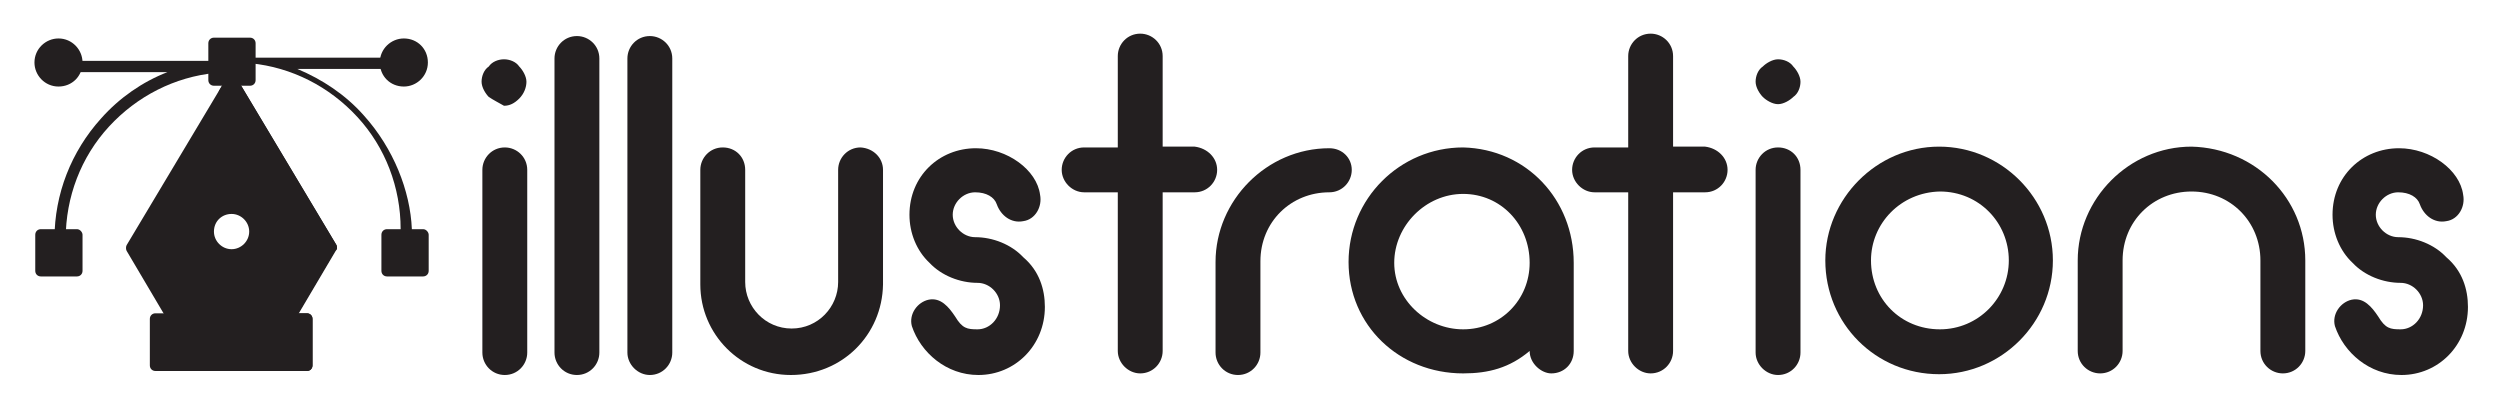
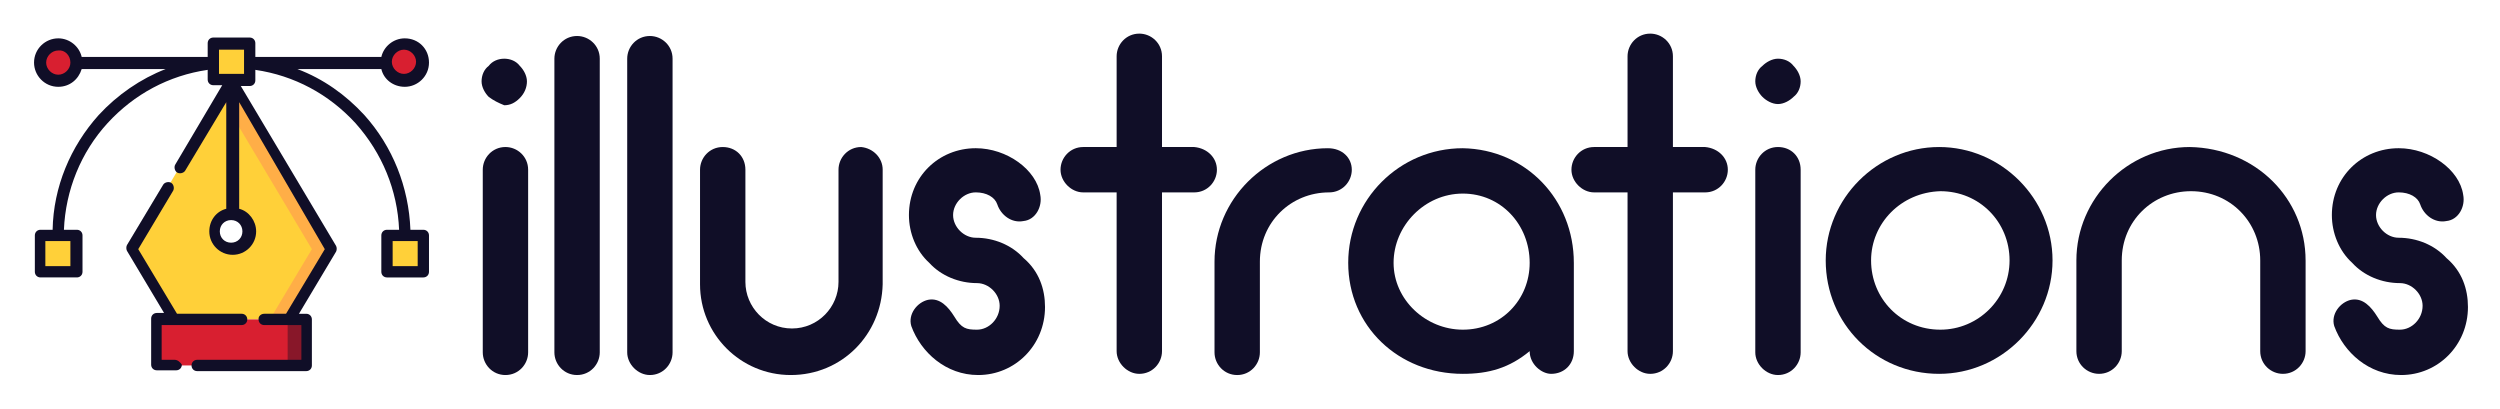
- <svg xmlns="http://www.w3.org/2000/svg" version="1.1" id="Layer_1" x="0px" y="0px" viewBox="0 0 312 51" style="enable-background:new 0 0 312 51;" xml:space="preserve">
-   <style type="text/css">
- 	.st0{fill:none;}
- 	.st1{fill:#231F20;}
- 	.st2{display:none;}
- 	.st3{display:inline;}
- </style>
+ <svg xmlns="http://www.w3.org/2000/svg" width="312" height="51">
+   <style type="text/css">.st0{fill:#100E27;}
+ 	.st1{fill:#FFD039;}
+ 	.st2{fill:#D81F30;}
+ 	.st3{fill:#FFAE47;}
+ 	.st4{fill:#881729;}</style>
  <g>
-     <rect id="canvas_background" x="-1" y="-1" class="st0" width="314" height="53" />
+     <rect fill="none" id="canvas_background" height="53" width="314" y="-1" x="-1" />
  </g>
-   <g id="svg_16">
-     <g id="svg_14">
-       <path id="svg_1" class="st1" d="M61,12.1c-0.4-0.4-0.9-1.2-0.9-1.9s0.3-1.5,0.9-1.9c0.4-0.6,1.2-0.9,1.9-0.9    c0.7,0,1.5,0.3,1.9,0.9c0.4,0.4,0.9,1.2,0.9,1.9s-0.3,1.5-0.9,2.1s-1.2,0.9-1.9,0.9C62.2,12.8,61.6,12.5,61,12.1z M60.2,44V21.2    c0-1.5,1.2-2.8,2.8-2.8c1.5,0,2.8,1.2,2.8,2.8V44c0,1.5-1.2,2.8-2.8,2.8C61.4,46.8,60.2,45.5,60.2,44z" />
-       <path id="svg_2" class="st1" d="M69.2,44V7.3c0-1.5,1.2-2.8,2.8-2.8c1.5,0,2.8,1.2,2.8,2.8V44c0,1.5-1.2,2.8-2.8,2.8    C70.4,46.8,69.2,45.5,69.2,44z" />
-       <path id="svg_3" class="st1" d="M78.3,44V7.3c0-1.5,1.2-2.8,2.8-2.8c1.5,0,2.8,1.2,2.8,2.8V44c0,1.5-1.2,2.8-2.8,2.8    C79.6,46.8,78.3,45.5,78.3,44z" />
-       <path id="svg_4" class="st1" d="M110.2,21.2v14.2v0.1c-0.1,6.3-5.1,11.3-11.5,11.3c-6.3,0-11.3-5.1-11.3-11.3v-0.1V21.2    c0-1.5,1.2-2.8,2.8-2.8s2.8,1.2,2.8,2.8v14c0,3.1,2.5,5.8,5.8,5.8c3.3,0,5.8-2.7,5.8-5.8v-14c0-1.5,1.2-2.8,2.8-2.8    C109,18.5,110.2,19.7,110.2,21.2z" />
-       <path id="svg_5" class="st1" d="M130.4,38.3c0,4.8-3.7,8.5-8.3,8.5c-4,0-7.2-2.8-8.3-6.1c-0.4-1.5,0.7-3,2.1-3.3    c1.5-0.3,2.5,0.9,3.3,2.1c0.9,1.5,1.5,1.6,2.8,1.6c1.5,0,2.8-1.3,2.8-3c0-1.5-1.3-2.8-2.8-2.8c-2.2,0-4.5-0.9-6-2.5    c-1.6-1.5-2.5-3.7-2.5-6c0-4.8,3.7-8.3,8.3-8.3c3.9,0,7.6,2.7,8,5.8c0.3,1.5-0.6,3.1-2.1,3.3c-1.5,0.3-2.8-0.7-3.3-2.1    c-0.3-0.9-1.3-1.5-2.7-1.5c-1.5,0-2.8,1.3-2.8,2.8c0,1.5,1.3,2.8,2.8,2.8c2.2,0,4.5,0.9,6,2.5C129.7,33.8,130.4,36.1,130.4,38.3    L130.4,38.3L130.4,38.3z" />
-       <path id="svg_6" class="st1" d="M151.9,21.2c0,1.5-1.2,2.8-2.8,2.8h-4v19.8c0,1.5-1.2,2.8-2.8,2.8c-1.5,0-2.8-1.3-2.8-2.8V24h-4.2    c-1.5,0-2.8-1.3-2.8-2.8c0-1.5,1.2-2.8,2.8-2.8h4.2V7c0-1.5,1.2-2.8,2.8-2.8c1.5,0,2.8,1.2,2.8,2.8v11.3h4    C150.7,18.5,151.9,19.7,151.9,21.2z" />
-       <path id="svg_7" class="st1" d="M168.7,21.2c0,1.5-1.2,2.8-2.8,2.8c-4.8,0-8.6,3.7-8.6,8.6V44c0,1.5-1.2,2.8-2.8,2.8    s-2.8-1.3-2.8-2.8V32.7c0-7.7,6.4-14.2,14.2-14.2C167.5,18.5,168.7,19.7,168.7,21.2L168.7,21.2L168.7,21.2z" />
-       <path id="svg_8" class="st1" d="M196.4,32.8v11c0,1.6-1.2,2.8-2.8,2.8c-1.2,0-2.7-1.2-2.7-2.8c-2.5,2.1-5.1,2.8-8.3,2.8    c-8,0-14.3-6-14.3-13.9s6.4-14.3,14.3-14.3C190.5,18.6,196.4,24.9,196.4,32.8C196.4,32.8,196.4,32.8,196.4,32.8z M190.9,32.8    c0-4.8-3.6-8.6-8.3-8.6s-8.6,4-8.6,8.6s4,8.3,8.6,8.3C187.3,41.1,190.9,37.4,190.9,32.8z" />
-       <path id="svg_9" class="st1" d="M215.6,21.2c0,1.5-1.2,2.8-2.8,2.8h-4v19.8c0,1.5-1.2,2.8-2.8,2.8c-1.5,0-2.8-1.3-2.8-2.8V24h-4.2    c-1.5,0-2.8-1.3-2.8-2.8c0-1.5,1.2-2.8,2.8-2.8h4.2V7c0-1.5,1.2-2.8,2.8-2.8c1.5,0,2.8,1.2,2.8,2.8v11.3h4    C214.4,18.5,215.6,19.7,215.6,21.2z" />
-       <path id="svg_10" class="st1" d="M220,12.1c-0.4-0.4-0.9-1.2-0.9-1.9s0.3-1.5,0.9-1.9c0.4-0.4,1.2-0.9,1.9-0.9s1.5,0.3,1.9,0.9    c0.4,0.4,0.9,1.2,0.9,1.9s-0.3,1.5-0.9,1.9c-0.4,0.4-1.2,0.9-1.9,0.9S220.4,12.5,220,12.1z M219.1,44V21.2c0-1.5,1.2-2.8,2.8-2.8    s2.8,1.2,2.8,2.8V44c0,1.5-1.2,2.8-2.8,2.8C220.4,46.8,219.1,45.5,219.1,44z" />
-       <path id="svg_11" class="st1" d="M227.8,32.5c0-7.7,6.4-14.2,14.2-14.2s14.2,6.4,14.2,14.2s-6.4,14.2-14.2,14.2    C234.1,46.7,227.8,40.4,227.8,32.5z M233.5,32.5c0,4.8,3.7,8.6,8.6,8.6c4.8,0,8.6-3.9,8.6-8.6s-3.7-8.6-8.6-8.6    C237.2,24,233.5,27.9,233.5,32.5z" />
-       <path id="svg_12" class="st1" d="M287.7,32.5v11.3c0,1.5-1.2,2.8-2.8,2.8c-1.5,0-2.8-1.2-2.8-2.8V32.5c0-4.8-3.7-8.6-8.6-8.6    c-4.8,0-8.6,3.7-8.6,8.6v11.3c0,1.5-1.2,2.8-2.8,2.8c-1.5,0-2.8-1.2-2.8-2.8V32.5c0-7.7,6.4-14.2,14.2-14.2    C281.5,18.5,287.7,24.8,287.7,32.5L287.7,32.5z" />
-       <path id="svg_13" class="st1" d="M308,38.3c0,4.8-3.7,8.5-8.3,8.5c-4,0-7.2-2.8-8.3-6.1c-0.4-1.5,0.7-3,2.1-3.3    c1.5-0.3,2.5,0.9,3.3,2.1c0.9,1.5,1.5,1.6,2.8,1.6c1.5,0,2.8-1.3,2.8-3c0-1.5-1.3-2.8-2.8-2.8c-2.2,0-4.5-0.9-6-2.5    c-1.6-1.5-2.5-3.7-2.5-6c0-4.8,3.7-8.3,8.3-8.3c3.9,0,7.6,2.7,8,5.8c0.3,1.5-0.6,3.1-2.1,3.3c-1.5,0.3-2.8-0.7-3.3-2.1    c-0.3-0.9-1.3-1.5-2.7-1.5c-1.5,0-2.8,1.3-2.8,2.8c0,1.5,1.3,2.8,2.8,2.8c2.2,0,4.5,0.9,6,2.5C307.3,33.8,308,36.1,308,38.3    L308,38.3L308,38.3z" />
+   <g>
+     <g stroke="null" id="svg_16">
+       <g stroke="null" id="svg_14">
+         <path stroke="null" d="m60.994,12.092c-0.447,-0.447 -0.894,-1.192 -0.894,-1.937c0,-0.745 0.298,-1.49 0.894,-1.937c0.447,-0.596 1.192,-0.894 1.937,-0.894c0.745,0 1.49,0.298 1.937,0.894c0.447,0.447 0.894,1.192 0.894,1.937c0,0.745 -0.298,1.49 -0.894,2.086s-1.192,0.894 -1.937,0.894c-0.745,-0.298 -1.341,-0.596 -1.937,-1.043zm-0.745,31.881l0,-22.794c0,-1.49 1.192,-2.831 2.831,-2.831c1.49,0 2.831,1.192 2.831,2.831l0,22.794c0,1.49 -1.192,2.831 -2.831,2.831c-1.639,0 -2.831,-1.341 -2.831,-2.831z" class="st0" id="svg_1" />
+         <path stroke="null" d="m69.188,43.973l0,-36.649c0,-1.49 1.192,-2.831 2.831,-2.831c1.49,0 2.831,1.192 2.831,2.831l0,36.649c0,1.49 -1.192,2.831 -2.831,2.831c-1.639,0 -2.831,-1.341 -2.831,-2.831z" class="st0" id="svg_2" />
+         <path stroke="null" d="m78.275,43.973l0,-36.649c0,-1.49 1.192,-2.831 2.831,-2.831c1.49,0 2.831,1.192 2.831,2.831l0,36.649c0,1.49 -1.192,2.831 -2.831,2.831c-1.49,0 -2.831,-1.341 -2.831,-2.831z" class="st0" id="svg_3" />
+         <path stroke="null" d="m110.157,21.18l0,14.153l0,0.149c-0.149,6.257 -5.065,11.322 -11.471,11.322c-6.257,0 -11.322,-5.065 -11.322,-11.322l0,-0.149l0,-14.153c0,-1.49 1.192,-2.831 2.831,-2.831s2.831,1.192 2.831,2.831l0,14.004c0,3.129 2.533,5.81 5.81,5.81c3.278,0 5.81,-2.682 5.81,-5.81l0,-14.004c0,-1.49 1.192,-2.831 2.831,-2.831c1.49,0.149 2.682,1.341 2.682,2.831z" class="st0" id="svg_4" />
+         <path stroke="null" d="m130.418,38.312c0,4.767 -3.724,8.492 -8.343,8.492c-4.022,0 -7.151,-2.831 -8.343,-6.108c-0.447,-1.49 0.745,-2.98 2.086,-3.278c1.49,-0.298 2.533,0.894 3.278,2.086c0.894,1.49 1.49,1.639 2.831,1.639c1.49,0 2.831,-1.341 2.831,-2.98c0,-1.49 -1.341,-2.831 -2.831,-2.831c-2.235,0 -4.469,-0.894 -5.959,-2.533c-1.639,-1.49 -2.533,-3.724 -2.533,-5.959c0,-4.767 3.724,-8.343 8.343,-8.343c3.873,0 7.598,2.682 8.045,5.81c0.298,1.49 -0.596,3.129 -2.086,3.278c-1.49,0.298 -2.831,-0.745 -3.278,-2.086c-0.298,-0.894 -1.341,-1.49 -2.682,-1.49c-1.49,0 -2.831,1.341 -2.831,2.831c0,1.49 1.341,2.831 2.831,2.831c2.235,0 4.469,0.894 5.959,2.533c1.937,1.639 2.682,3.873 2.682,6.108l0,0z" class="st0" id="svg_5" />
+         <path stroke="null" d="m151.871,21.18c0,1.49 -1.192,2.831 -2.831,2.831l-4.022,0l0,19.814c0,1.49 -1.192,2.831 -2.831,2.831c-1.49,0 -2.831,-1.341 -2.831,-2.831l0,-19.814l-4.171,0c-1.49,0 -2.831,-1.341 -2.831,-2.831c0,-1.49 1.192,-2.831 2.831,-2.831l4.171,0l0,-11.322c0,-1.49 1.192,-2.831 2.831,-2.831c1.49,0 2.831,1.192 2.831,2.831l0,11.322l4.022,0c1.639,0.149 2.831,1.341 2.831,2.831z" class="st0" id="svg_6" />
+         <path stroke="null" d="m168.705,21.18c0,1.49 -1.192,2.831 -2.831,2.831c-4.767,0 -8.641,3.724 -8.641,8.641l0,11.322c0,1.49 -1.192,2.831 -2.831,2.831s-2.831,-1.341 -2.831,-2.831l0,-11.322c0,-7.747 6.406,-14.153 14.153,-14.153c1.788,0 2.98,1.192 2.98,2.682l0,0z" class="st0" id="svg_7" />
+         <path stroke="null" d="m196.415,32.8l0,11.024c0,1.639 -1.192,2.831 -2.831,2.831c-1.192,0 -2.682,-1.192 -2.682,-2.831c-2.533,2.086 -5.065,2.831 -8.343,2.831c-8.045,0 -14.302,-5.959 -14.302,-13.855s6.406,-14.302 14.302,-14.302c7.896,0.149 13.855,6.406 13.855,14.302l0,0zm-5.512,0c0,-4.767 -3.575,-8.641 -8.343,-8.641c-4.767,0 -8.641,4.022 -8.641,8.641s4.022,8.343 8.641,8.343c4.767,0 8.343,-3.724 8.343,-8.343z" class="st0" id="svg_8" />
+         <path stroke="null" d="m215.633,21.18c0,1.49 -1.192,2.831 -2.831,2.831l-4.022,0l0,19.814c0,1.49 -1.192,2.831 -2.831,2.831c-1.49,0 -2.831,-1.341 -2.831,-2.831l0,-19.814l-4.171,0c-1.49,0 -2.831,-1.341 -2.831,-2.831c0,-1.49 1.192,-2.831 2.831,-2.831l4.171,0l0,-11.322c0,-1.49 1.192,-2.831 2.831,-2.831c1.49,0 2.831,1.192 2.831,2.831l0,11.322l4.022,0c1.639,0.149 2.831,1.341 2.831,2.831z" class="st0" id="svg_9" />
+         <path stroke="null" d="m219.954,12.092c-0.447,-0.447 -0.894,-1.192 -0.894,-1.937c0,-0.745 0.298,-1.49 0.894,-1.937c0.447,-0.447 1.192,-0.894 1.937,-0.894s1.49,0.298 1.937,0.894c0.447,0.447 0.894,1.192 0.894,1.937c0,0.745 -0.298,1.49 -0.894,1.937c-0.447,0.447 -1.192,0.894 -1.937,0.894s-1.49,-0.447 -1.937,-0.894zm-0.894,31.881l0,-22.794c0,-1.49 1.192,-2.831 2.831,-2.831s2.831,1.192 2.831,2.831l0,22.794c0,1.49 -1.192,2.831 -2.831,2.831c-1.49,0 -2.831,-1.341 -2.831,-2.831z" class="st0" id="svg_10" />
+         <path stroke="null" d="m227.85,32.502c0,-7.747 6.406,-14.153 14.153,-14.153c7.747,0 14.153,6.406 14.153,14.153s-6.406,14.153 -14.153,14.153c-7.896,0 -14.153,-6.257 -14.153,-14.153zm5.661,0c0,4.767 3.724,8.641 8.641,8.641c4.767,0 8.641,-3.873 8.641,-8.641s-3.724,-8.641 -8.641,-8.641c-4.916,0.149 -8.641,4.022 -8.641,8.641z" class="st0" id="svg_11" />
+         <path stroke="null" d="m287.739,32.502l0,11.322c0,1.49 -1.192,2.831 -2.831,2.831c-1.49,0 -2.831,-1.192 -2.831,-2.831l0,-11.322c0,-4.767 -3.724,-8.641 -8.641,-8.641c-4.767,0 -8.641,3.724 -8.641,8.641l0,11.322c0,1.49 -1.192,2.831 -2.831,2.831c-1.49,0 -2.831,-1.192 -2.831,-2.831l0,-11.322c0,-7.747 6.406,-14.153 14.153,-14.153c8.194,0.149 14.451,6.406 14.451,14.153z" class="st0" id="svg_12" />
+         <path stroke="null" d="m308,38.312c0,4.767 -3.724,8.492 -8.343,8.492c-4.022,0 -7.151,-2.831 -8.343,-6.108c-0.447,-1.49 0.745,-2.98 2.086,-3.278c1.49,-0.298 2.533,0.894 3.278,2.086c0.894,1.49 1.49,1.639 2.831,1.639c1.49,0 2.831,-1.341 2.831,-2.98c0,-1.49 -1.341,-2.831 -2.831,-2.831c-2.235,0 -4.469,-0.894 -5.959,-2.533c-1.639,-1.49 -2.533,-3.724 -2.533,-5.959c0,-4.767 3.724,-8.343 8.343,-8.343c3.873,0 7.598,2.682 8.045,5.81c0.298,1.49 -0.596,3.129 -2.086,3.278c-1.49,0.298 -2.831,-0.745 -3.278,-2.086c-0.298,-0.894 -1.341,-1.49 -2.682,-1.49c-1.49,0 -2.831,1.341 -2.831,2.831c0,1.49 1.341,2.831 2.831,2.831c2.235,0 4.469,0.894 5.959,2.533c1.937,1.639 2.682,3.873 2.682,6.108l0,0z" class="st0" id="svg_13" />
+       </g>
    </g>
-   </g>
-   <g id="svg_17" class="st2">
-     <g id="Capa_1" class="st3">
-       <g id="svg_2_1_">
-         <path id="svg_3_1_" class="st1" d="M28.8,10L16.3,31.1l5.2,8.8h7.3h1.2h1.4H33h3.1l5.2-8.8L28.8,10C28.8,10,28.8,10,28.8,10z      M28.8,31.1c-1.2,0-2.1-1-2.1-2.1c0-1.2,1-2.1,2.1-2.1c1.2,0,2.1,1,2.1,2.1C31.1,30.1,30.1,31.1,28.8,31.1z" />
-         <g id="svg_4_1_">
-           <circle id="svg_5_1_" class="st1" cx="7.3" cy="7.8" r="2.3" />
-           <circle id="svg_6_1_" class="st1" cx="50.4" cy="7.8" r="2.3" />
+     <g stroke="null" id="svg_17">
+       <g stroke="null" id="Capa_1">
+         <g stroke="null" id="svg_2_1_">
+           <path stroke="null" d="m28.844,10.028l-12.498,21.066l5.241,8.769l7.257,0l1.21,0l1.411,0l1.512,0l3.125,0l5.241,-8.769l-12.498,-21.066c0,0 0,0 0,0zm0,21.066c-1.21,0 -2.117,-1.008 -2.117,-2.117c0,-1.21 1.008,-2.117 2.117,-2.117c1.21,0 2.117,1.008 2.117,2.117c0.101,1.109 -0.907,2.117 -2.117,2.117z" class="st1" id="svg_3_1_" />
+           <g stroke="null" id="svg_4_1_">
+             <circle stroke="null" r="2.318" cy="7.811" cx="7.274" class="st2" id="svg_5_1_" />
+             <circle stroke="null" r="2.318" cy="7.811" cx="50.413" class="st2" id="svg_6_1_" />
+           </g>
+           <g stroke="null" id="svg_7_1_">
+             <rect stroke="null" height="4.536" width="4.536" class="st1" y="29.381" x="4.956" id="svg_8_1_" />
+             <rect stroke="null" height="4.536" width="4.536" class="st1" y="5.392" x="26.525" id="svg_9_1_" />
+             <rect stroke="null" height="4.536" width="4.536" class="st1" y="29.381" x="48.196" id="svg_10_1_" />
+           </g>
+           <polygon stroke="null" points="28.844,10.028 27.634,12.145 38.923,31.094 33.682,39.863 36.101,39.863 41.342,31.094 " class="st3" id="svg_11_1_" />
+           <rect stroke="null" height="5.745" width="18.949" class="st2" y="39.863" x="19.369" id="svg_12_1_" />
+           <rect stroke="null" height="5.745" width="2.419" class="st4" y="39.863" x="35.899" id="svg_13_1_" />
+           <path stroke="null" d="m21.788,44.903l-1.613,0l0,-4.334l1.512,0l0,0l8.467,0c0.403,0 0.706,-0.302 0.706,-0.706l0,0l0,0c0,-0.403 -0.302,-0.706 -0.706,-0.706l-8.063,0l-4.838,-8.063l4.334,-7.257c0.202,-0.302 0.101,-0.806 -0.202,-1.008c-0.302,-0.202 -0.806,-0.101 -1.008,0.202l-4.536,7.56c-0.101,0.202 -0.101,0.504 0,0.706l4.636,7.761l-0.907,0c-0.403,0 -0.706,0.302 -0.706,0.706l0,5.745c0,0.403 0.302,0.706 0.706,0.706l2.419,0c0.403,0 0.706,-0.302 0.706,-0.706c-0.202,-0.302 -0.504,-0.605 -0.907,-0.605c0,0 0,0 0,0z" class="st0" id="svg_14_1_" />
+           <path stroke="null" d="m52.832,28.675l-1.613,0c-0.202,-5.342 -2.217,-10.382 -5.745,-14.313c-2.318,-2.52 -5.14,-4.536 -8.366,-5.745l10.483,0c0.302,1.31 1.512,2.217 2.923,2.217c1.613,0 3.024,-1.31 3.024,-3.024s-1.31,-3.024 -3.024,-3.024c-1.411,0 -2.621,1.008 -2.923,2.318l-15.724,0l0,-1.713c0,-0.403 -0.302,-0.706 -0.706,-0.706l-4.536,0c-0.403,0 -0.706,0.302 -0.706,0.706l0,1.713l-15.724,0c-0.302,-1.31 -1.512,-2.318 -2.923,-2.318c-1.613,0 -3.024,1.31 -3.024,3.024c0,1.613 1.31,3.024 3.024,3.024c1.411,0 2.52,-0.907 2.923,-2.217l10.483,0c-3.125,1.21 -6.048,3.225 -8.366,5.745c-3.528,3.931 -5.644,8.971 -5.745,14.313l-1.512,0c-0.403,0 -0.706,0.302 -0.706,0.706l0,4.536c0,0.403 0.302,0.706 0.706,0.706l4.536,0c0.403,0 0.706,-0.302 0.706,-0.706l0,-4.536c0,-0.403 -0.302,-0.706 -0.706,-0.706l-1.613,0c0.202,-4.939 2.117,-9.676 5.443,-13.305c3.326,-3.629 7.66,-5.947 12.498,-6.652l0,1.21c0,0.403 0.302,0.706 0.706,0.706l1.109,0l-5.846,9.878c-0.202,0.302 -0.101,0.806 0.202,1.008c0.302,0.202 0.806,0.101 1.008,-0.202l5.14,-8.567l0,13.305c-1.21,0.302 -2.117,1.411 -2.117,2.822c0,1.613 1.31,2.923 2.923,2.923c1.613,0 2.923,-1.31 2.923,-2.923c0,-1.31 -0.907,-2.52 -2.117,-2.822l0,-13.305l10.684,18.344l-4.838,8.063l-2.721,0c-0.403,0 -0.706,0.302 -0.706,0.605c0,0 0,0 0,0.101c0,0.403 0.302,0.706 0.706,0.706l3.125,0l0,0l1.512,0l0,4.334l-13.002,0c-0.403,0 -0.706,0.302 -0.706,0.706s0.302,0.706 0.706,0.706l13.607,0c0.403,0 0.706,-0.302 0.706,-0.706l0,-5.745c0,-0.403 -0.302,-0.706 -0.706,-0.706l-0.907,0l4.636,-7.761c0.101,-0.202 0.101,-0.504 0,-0.706l-11.894,-19.957l1.109,0c0.403,0 0.706,-0.302 0.706,-0.706l0,-1.31c4.838,0.706 9.172,3.024 12.498,6.652c3.326,3.729 5.241,8.366 5.443,13.305l-1.512,0c-0.403,0 -0.706,0.302 -0.706,0.706l0,4.536c0,0.403 0.302,0.706 0.706,0.706l4.536,0c0.403,0 0.706,-0.302 0.706,-0.706l0,-4.536c0,-0.403 -0.302,-0.706 -0.706,-0.706c0,0 0,0 0,0zm-44.047,4.536l-3.125,0l0,-3.125l3.125,0l0,3.125zm41.628,-27.013c0.806,0 1.512,0.706 1.512,1.512c0,0.806 -0.706,1.512 -1.512,1.512c-0.806,0 -1.512,-0.706 -1.512,-1.512c0,-0.806 0.706,-1.512 1.512,-1.512zm-43.14,3.125c-0.806,0 -1.512,-0.706 -1.512,-1.512c0,-0.806 0.706,-1.512 1.512,-1.512c0.806,-0.101 1.512,0.605 1.512,1.512c0,0.806 -0.706,1.512 -1.512,1.512zm22.981,19.554c0,0.806 -0.605,1.411 -1.411,1.411c-0.806,0 -1.411,-0.605 -1.411,-1.411c0,-0.806 0.605,-1.411 1.411,-1.411s1.411,0.605 1.411,1.411zm0.202,-19.655l-3.125,0l0,-1.31l0,0l0,-1.713l3.125,0l0,1.713l0,0l0,1.31zm21.671,23.989l-3.125,0l0,-3.125l3.125,0l0,3.125z" class="st0" id="svg_15" />
        </g>
-         <g id="svg_7_1_">
-           <rect id="svg_8_1_" x="5" y="29.4" class="st1" width="4.5" height="4.5" />
-           <rect id="svg_9_1_" x="26.5" y="5.4" class="st1" width="4.5" height="4.5" />
-           <rect id="svg_10_1_" x="48.2" y="29.4" class="st1" width="4.5" height="4.5" />
-         </g>
-         <polygon id="svg_11_1_" class="st1" points="28.8,10 27.6,12.1 38.9,31.1 33.7,39.9 36.1,39.9 41.3,31.1    " />
-         <rect id="svg_12_1_" x="19.4" y="39.9" class="st1" width="18.9" height="5.7" />
-         <rect id="svg_13_1_" x="35.9" y="39.9" class="st1" width="2.4" height="5.7" />
-         <path id="svg_14_1_" class="st1" d="M21.8,44.9h-1.6v-4.3h1.5l0,0h8.5c0.4,0,0.7-0.3,0.7-0.7l0,0l0,0c0-0.4-0.3-0.7-0.7-0.7h-8.1     l-4.8-8.1l4.3-7.3c0.2-0.3,0.1-0.8-0.2-1c-0.3-0.2-0.8-0.1-1,0.2l-4.5,7.6c-0.1,0.2-0.1,0.5,0,0.7l4.6,7.8h-0.9     c-0.4,0-0.7,0.3-0.7,0.7v5.7c0,0.4,0.3,0.7,0.7,0.7H22c0.4,0,0.7-0.3,0.7-0.7C22.5,45.2,22.2,44.9,21.8,44.9L21.8,44.9L21.8,44.9     z" />
-         <path id="svg_15" class="st1" d="M52.8,28.7h-1.6C51,23.3,49,18.3,45.5,14.4c-2.3-2.5-5.1-4.5-8.4-5.7h10.5     c0.3,1.3,1.5,2.2,2.9,2.2c1.6,0,3-1.3,3-3s-1.3-3-3-3c-1.4,0-2.6,1-2.9,2.3H31.9V5.4c0-0.4-0.3-0.7-0.7-0.7h-4.5     c-0.4,0-0.7,0.3-0.7,0.7v1.7H10.2C9.9,5.8,8.7,4.8,7.3,4.8c-1.6,0-3,1.3-3,3c0,1.6,1.3,3,3,3c1.4,0,2.5-0.9,2.9-2.2h10.5     c-3.1,1.2-6,3.2-8.4,5.7c-3.5,3.9-5.6,9-5.7,14.3H5.1c-0.4,0-0.7,0.3-0.7,0.7v4.5c0,0.4,0.3,0.7,0.7,0.7h4.5     c0.4,0,0.7-0.3,0.7-0.7v-4.5c0-0.4-0.3-0.7-0.7-0.7H8c0.2-4.9,2.1-9.7,5.4-13.3s7.7-5.9,12.5-6.7v1.2c0,0.4,0.3,0.7,0.7,0.7h1.1     l-5.8,9.9c-0.2,0.3-0.1,0.8,0.2,1c0.3,0.2,0.8,0.1,1-0.2l5.1-8.6v13.3c-1.2,0.3-2.1,1.4-2.1,2.8c0,1.6,1.3,2.9,2.9,2.9     c1.6,0,2.9-1.3,2.9-2.9c0-1.3-0.9-2.5-2.1-2.8V12.7l10.7,18.3l-4.8,8.1H33c-0.4,0-0.7,0.3-0.7,0.6c0,0,0,0,0,0.1     c0,0.4,0.3,0.7,0.7,0.7h3.1l0,0h1.5v4.3h-13c-0.4,0-0.7,0.3-0.7,0.7s0.3,0.7,0.7,0.7h13.6c0.4,0,0.7-0.3,0.7-0.7v-5.7     c0-0.4-0.3-0.7-0.7-0.7h-0.9l4.6-7.8c0.1-0.2,0.1-0.5,0-0.7l-11.9-20h1.1c0.4,0,0.7-0.3,0.7-0.7V8.7c4.8,0.7,9.2,3,12.5,6.7     c3.3,3.7,5.2,8.4,5.4,13.3h-1.5c-0.4,0-0.7,0.3-0.7,0.7v4.5c0,0.4,0.3,0.7,0.7,0.7h4.5c0.4,0,0.7-0.3,0.7-0.7v-4.5     C53.5,29,53.2,28.7,52.8,28.7L52.8,28.7L52.8,28.7z M8.8,33.2H5.7v-3.1h3.1V33.2z M50.4,6.2c0.8,0,1.5,0.7,1.5,1.5     s-0.7,1.5-1.5,1.5s-1.5-0.7-1.5-1.5S49.6,6.2,50.4,6.2z M7.3,9.3c-0.8,0-1.5-0.7-1.5-1.5s0.7-1.5,1.5-1.5     c0.8-0.1,1.5,0.6,1.5,1.5C8.8,8.6,8.1,9.3,7.3,9.3z M30.3,28.9c0,0.8-0.6,1.4-1.4,1.4s-1.4-0.6-1.4-1.4s0.6-1.4,1.4-1.4     S30.3,28.1,30.3,28.9z M30.5,9.2h-3.1V7.9l0,0V6.2h3.1v1.7l0,0V9.2z M52.1,33.2H49v-3.1h3.1V33.2z" />
      </g>
    </g>
  </g>
-   <g>
-     <g>
-       <path class="st1" d="M45.4,14.4c-2.3-2.6-5.2-4.5-8.3-5.8h11.1c0.4,0,0.7-0.3,0.7-0.7c0-0.4-0.3-0.7-0.7-0.7h-17    c-0.1,0-0.1,0-0.2,0c0,0,0,0,0,0c0,0,0,0-0.1,0c0,0,0,0,0,0c0,0,0,0,0,0c0,0,0,0,0,0c0,0,0,0,0,0c0,0,0,0,0,0c0,0,0,0,0,0    c0,0,0,0,0,0c0,0,0,0,0,0c0,0,0,0,0,0c0,0,0,0,0,0c0,0,0,0,0,0c0,0,0,0,0,0c0,0,0,0,0,0c0,0,0,0,0,0c0,0,0,0,0,0c0,0,0,0,0,0    c0,0,0,0,0,0c0,0,0,0,0,0c0,0,0,0,0,0c0,0,0,0,0,0c0,0,0,0,0,0c0,0,0,0,0,0c0,0,0,0,0,0.1c0,0,0,0,0,0c0,0,0,0,0,0c0,0,0,0,0,0    c0,0,0,0,0,0v0c0,0,0,0,0,0c0,0,0,0,0,0.1c0,0,0,0,0,0c0,0,0,0,0,0.1c0,0,0,0,0,0c0,0,0,0,0,0c0,0,0,0,0,0.1c0,0,0,0,0,0    c0,0,0,0,0,0.1c0,0,0,0,0,0c0,0,0,0,0,0.1c0,0,0,0,0,0c0,0,0,0,0,0c0,0,0,0,0,0c0,0,0,0,0,0c0,0,0,0,0,0c0,0,0,0,0,0c0,0,0,0,0,0    c0,0,0,0,0,0c0,0,0,0,0,0c0,0,0,0,0.1,0c0,0,0,0,0,0c0.1,0,0.2,0.1,0.3,0.1c5.1,0.5,9.8,2.9,13.3,6.7c3.5,3.8,5.4,8.8,5.4,14    c0,0.4,0.3,0.7,0.7,0.7c0.4,0,0.7-0.3,0.7-0.7C51.2,23.8,49.1,18.5,45.4,14.4z" />
-       <path class="st1" d="M27.2,8.3C27.2,8.3,27.2,8.3,27.2,8.3C27.2,8.3,27.2,8.3,27.2,8.3c0-0.1,0.1-0.1,0.1-0.1c0,0,0,0,0,0    c0,0,0,0,0,0c0,0,0,0,0,0c0,0,0,0,0,0c0,0,0,0,0,0c0,0,0,0,0,0c0,0,0,0,0-0.1c0,0,0,0,0,0c0,0,0-0.1,0-0.1c0,0,0,0,0,0    c0,0,0,0,0,0c0,0,0,0,0,0c0,0,0,0,0,0c0,0,0,0,0,0c0,0,0,0,0,0c0,0,0,0,0-0.1c0,0,0,0,0,0c0-0.1-0.1-0.2-0.2-0.3c0,0,0,0,0,0    c0,0,0,0,0,0c0,0,0,0,0,0c0,0,0,0,0,0c0,0,0,0,0,0c0,0,0,0,0,0c0,0,0,0,0,0c0,0,0,0-0.1,0c0,0,0,0,0,0c-0.1,0-0.1,0-0.2,0h-17    c-0.4,0-0.7,0.3-0.7,0.7c0,0.4,0.3,0.7,0.7,0.7h11.1c-3.1,1.2-6,3.2-8.3,5.8c-3.7,4.1-5.8,9.4-5.8,15c0,0.4,0.3,0.7,0.7,0.7    c0.4,0,0.7-0.3,0.7-0.7c0-5.2,1.9-10.2,5.4-14c3.5-3.8,8.2-6.2,13.3-6.7c0.1,0,0.2,0,0.3-0.1c0,0,0,0,0,0c0,0,0,0,0,0c0,0,0,0,0,0    c0,0,0,0,0,0C27.1,8.4,27.1,8.4,27.2,8.3C27.1,8.4,27.1,8.4,27.2,8.3C27.1,8.4,27.1,8.4,27.2,8.3C27.1,8.4,27.2,8.3,27.2,8.3    C27.2,8.3,27.2,8.3,27.2,8.3z" />
-     </g>
-     <g>
-       <path class="st1" d="M7.3,4.8c-1.6,0-3,1.3-3,3c0,1.6,1.3,3,3,3s3-1.3,3-3C10.3,6.2,9,4.8,7.3,4.8z" />
-       <path class="st1" d="M50.4,4.8c-1.6,0-3,1.3-3,3s1.3,3,3,3c1.6,0,3-1.3,3-3S52.1,4.8,50.4,4.8z" />
-     </g>
-     <g>
-       <path class="st1" d="M9.6,28.6H5.1c-0.4,0-0.7,0.3-0.7,0.7v4.5c0,0.4,0.3,0.7,0.7,0.7h4.5c0.4,0,0.7-0.3,0.7-0.7v-4.5    C10.3,29,10,28.6,9.6,28.6z" />
-       <path class="st1" d="M52.8,28.6h-4.5c-0.4,0-0.7,0.3-0.7,0.7v4.5c0,0.4,0.3,0.7,0.7,0.7h4.5c0.4,0,0.7-0.3,0.7-0.7v-4.5    C53.5,29,53.2,28.6,52.8,28.6z" />
-       <path class="st1" d="M42,30.6L29.5,9.7c-0.1-0.2-0.4-0.4-0.6-0.4c-0.3,0-0.5,0.1-0.6,0.4L15.8,30.6c-0.1,0.2-0.1,0.5,0,0.7    l5.2,8.8c0.1,0.2,0.4,0.4,0.6,0.4h14.5c0.3,0,0.5-0.1,0.6-0.4l5.2-8.8C42.1,31.1,42.1,30.9,42,30.6z M28.9,26.7    c1.2,0,2.2,1,2.2,2.2s-1,2.2-2.2,2.2s-2.2-1-2.2-2.2C26.7,27.6,27.7,26.7,28.9,26.7z" />
-     </g>
-     <path class="st1" d="M42,30.6L29.5,9.7c-0.1-0.2-0.4-0.4-0.6-0.4c-0.3,0-0.5,0.1-0.6,0.4l-1,1.7L38.9,31l-5.7,9.5h2.8   c0.3,0,0.5-0.1,0.6-0.4l5.2-8.8C42.1,31.1,42.1,30.9,42,30.6z" />
-     <path class="st1" d="M38.3,39.1H19.4c-0.4,0-0.7,0.3-0.7,0.7v5.8c0,0.4,0.3,0.7,0.7,0.7h18.9c0.4,0,0.7-0.3,0.7-0.7v-5.8   C39,39.4,38.7,39.1,38.3,39.1z" />
-     <path class="st1" d="M38.3,39.1h-2.4v7.2h2.4c0.4,0,0.7-0.3,0.7-0.7v-5.8C39,39.4,38.7,39.1,38.3,39.1z" />
-     <path class="st1" d="M28.8,9.4C28.8,9.4,28.7,9.4,28.8,9.4C28.7,9.4,28.7,9.4,28.8,9.4c-0.1,0-0.1,0-0.2,0c0,0,0,0,0,0   c0,0-0.1,0-0.1,0c0,0,0,0,0,0c0,0,0,0-0.1,0c0,0,0,0,0,0c0,0,0,0-0.1,0c0,0,0,0,0,0c0,0,0,0-0.1,0.1c0,0,0,0,0,0c0,0,0,0,0,0.1   c-0.1,0.1-0.1,0.2-0.1,0.4v16.6c0,0,0,0.1,0,0.1c0.2-0.1,0.5-0.1,0.7-0.1c0.2,0,0.5,0,0.7,0.1c0,0,0-0.1,0-0.1V10.1   c0-0.1,0-0.3-0.1-0.4c0,0,0,0,0-0.1c0,0,0,0,0,0c0,0,0,0-0.1-0.1c0,0,0,0,0,0c0,0,0,0-0.1,0c0,0,0,0,0,0c0,0,0,0-0.1,0c0,0,0,0,0,0   c0,0-0.1,0-0.1,0c0,0,0,0,0,0c0,0,0,0-0.1,0c0,0,0,0,0,0c0,0,0,0-0.1,0c0,0,0,0,0,0c0,0-0.1,0-0.1,0C28.9,9.4,28.8,9.4,28.8,9.4   C28.8,9.4,28.8,9.4,28.8,9.4z" />
-     <path class="st1" d="M28.8,9.4C28.8,9.4,28.8,9.4,28.8,9.4C28.7,9.4,28.7,9.4,28.8,9.4C28.7,9.4,28.7,9.4,28.8,9.4   C28.7,9.4,28.7,9.4,28.8,9.4c-0.1,0-0.1,0-0.2,0c0,0,0,0,0,0c0,0-0.1,0-0.1,0c0,0,0,0,0,0c0,0,0,0,0,0c0,0,0,0,0,0c0,0,0,0,0,0   c0,0,0,0-0.1,0c0,0,0,0,0,0c0,0,0,0-0.1,0.1c0,0,0,0,0,0c0,0,0,0,0,0c0,0,0,0,0,0c-0.1,0.1-0.1,0.2-0.1,0.4v2.8l1.4,2.4v-5.2   c0-0.1,0-0.3-0.1-0.4c0,0,0,0,0,0c0,0,0,0,0,0c0,0,0,0,0,0c0,0,0,0-0.1-0.1c0,0,0,0,0,0c0,0,0,0,0,0c0,0,0,0,0,0c0,0,0,0,0,0   c0,0,0,0,0,0c0,0,0,0,0,0c0,0,0,0,0,0c0,0-0.1,0-0.1,0c0,0,0,0,0,0c0,0,0,0,0,0c0,0,0,0,0,0c0,0,0,0,0,0c0,0,0,0-0.1,0c0,0,0,0,0,0   c0,0-0.1,0-0.1,0C28.9,9.4,28.8,9.4,28.8,9.4C28.8,9.4,28.8,9.4,28.8,9.4z" />
-     <path class="st1" d="M31.2,4.7h-4.5c-0.4,0-0.7,0.3-0.7,0.7V10c0,0.4,0.3,0.7,0.7,0.7h4.5c0.4,0,0.7-0.3,0.7-0.7V5.4   C31.9,5,31.6,4.7,31.2,4.7z" />
-   </g>
</svg>
